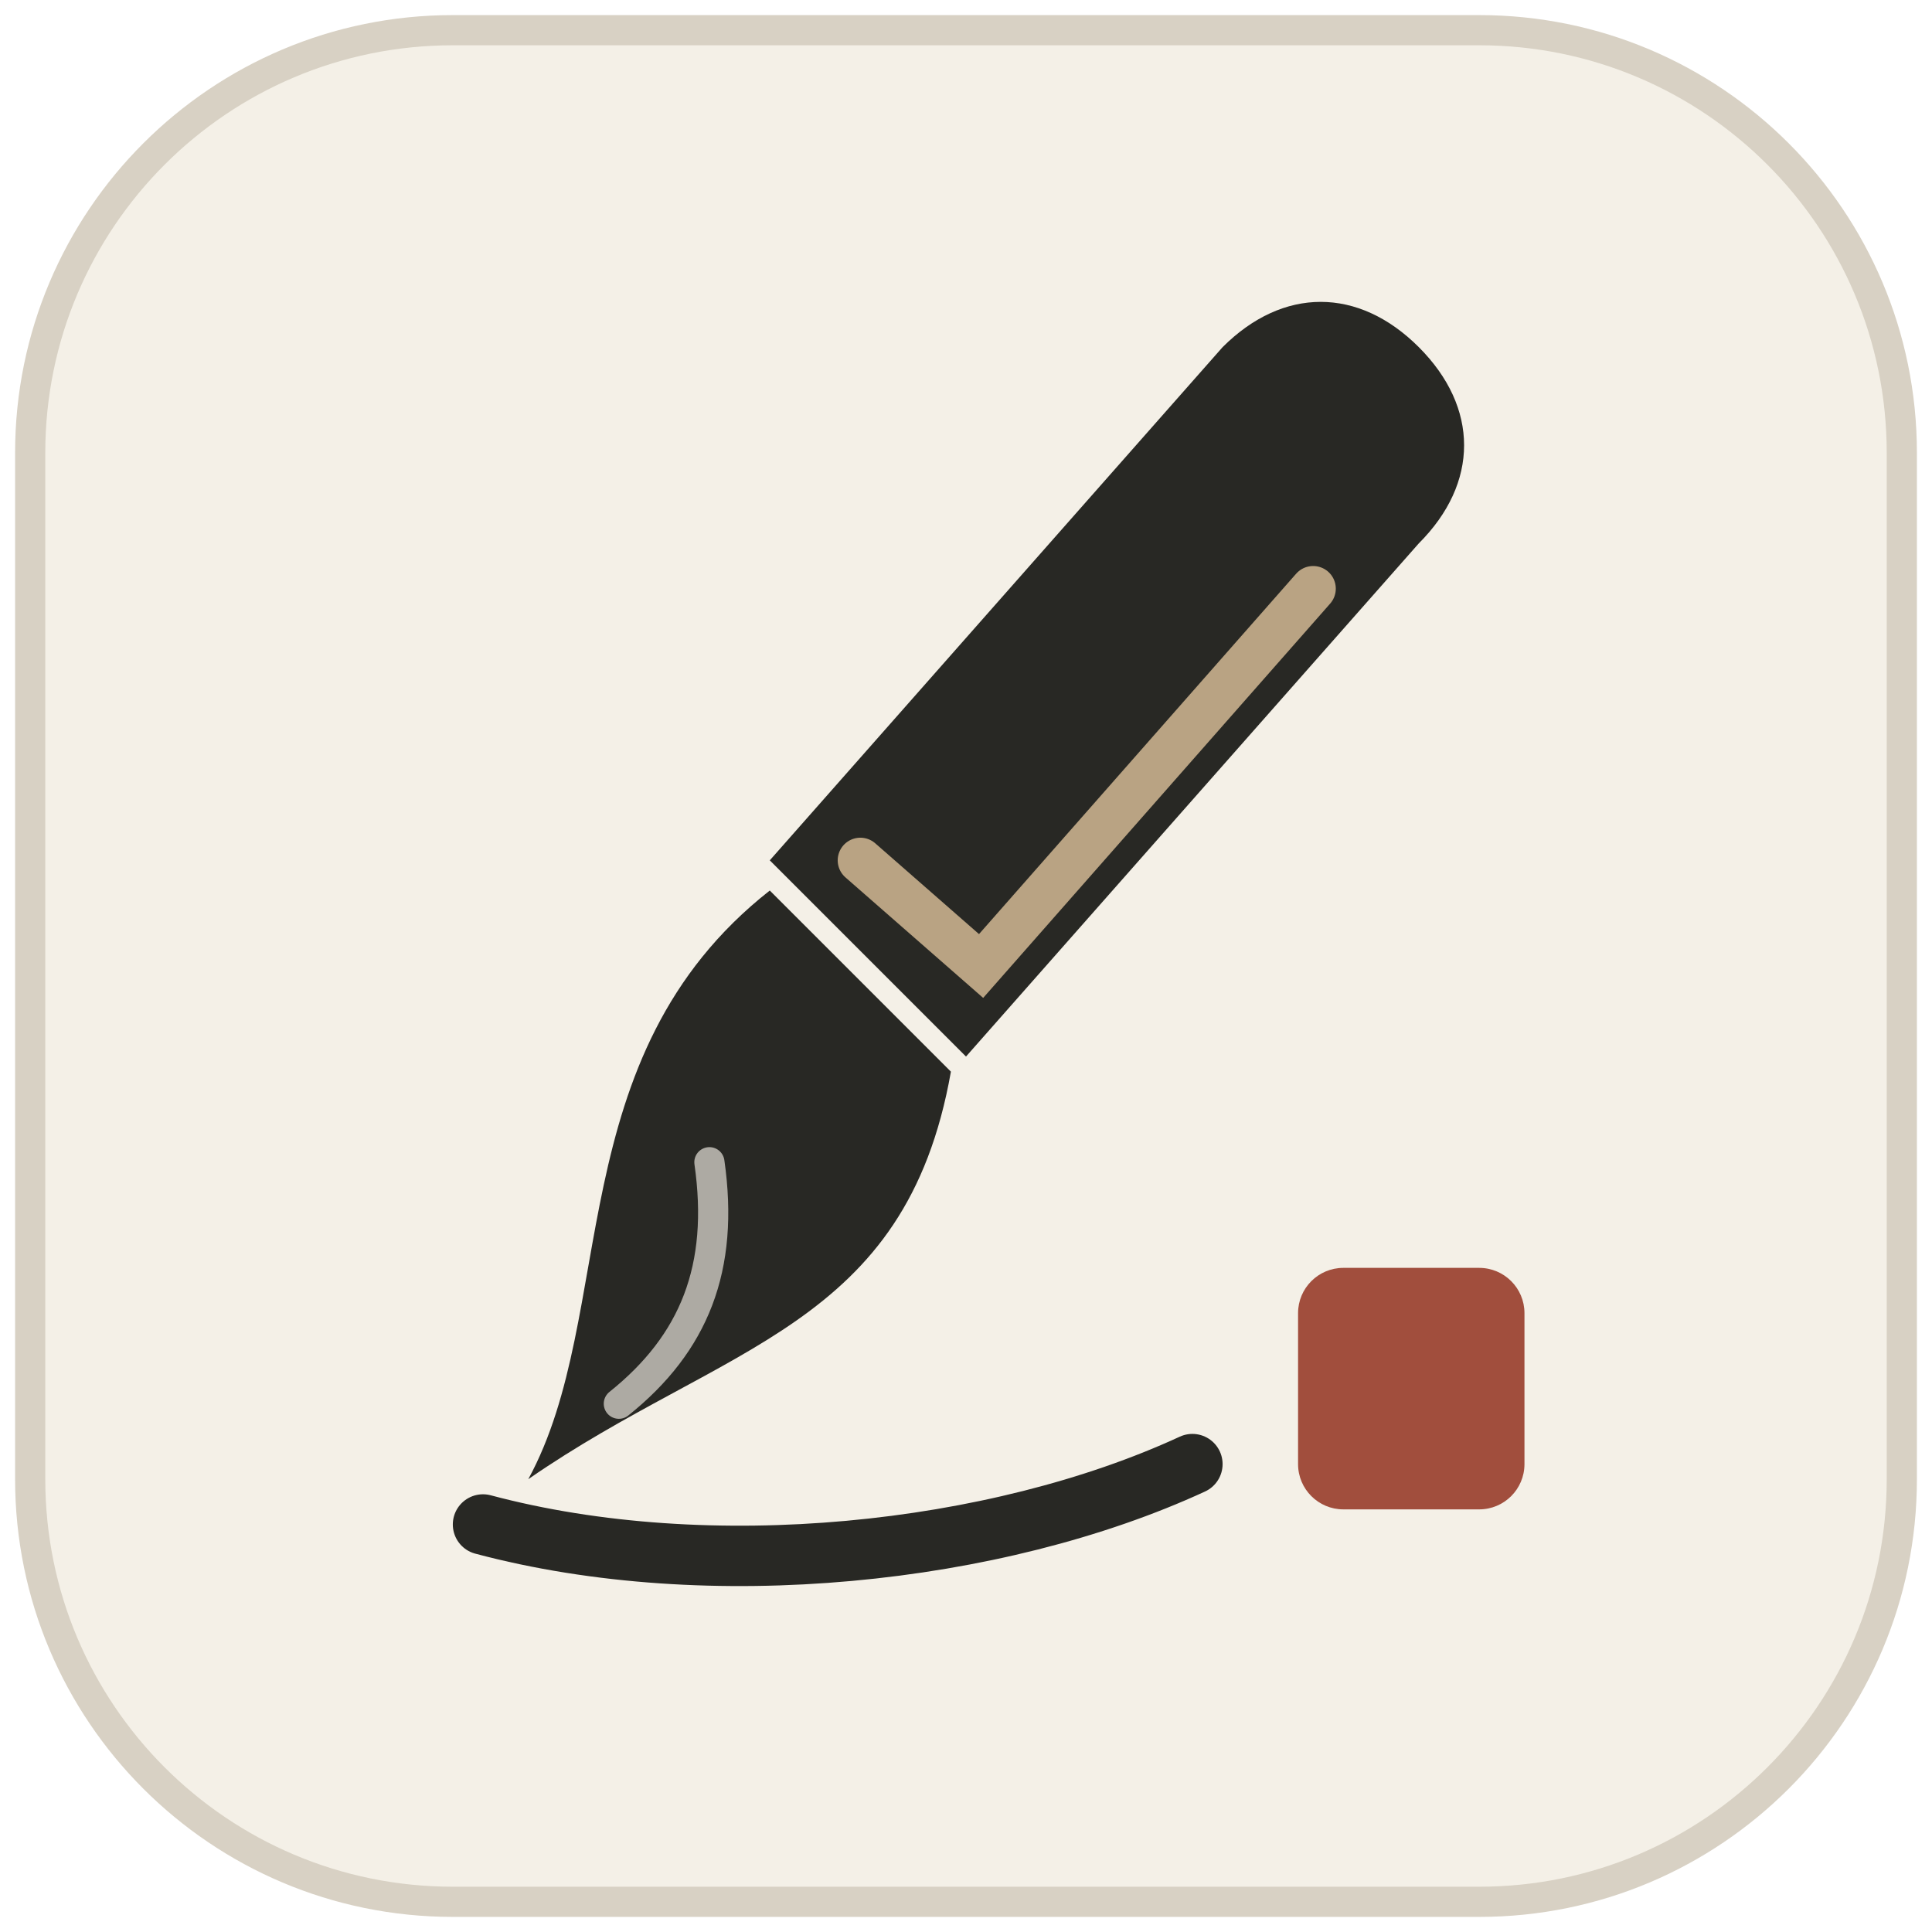
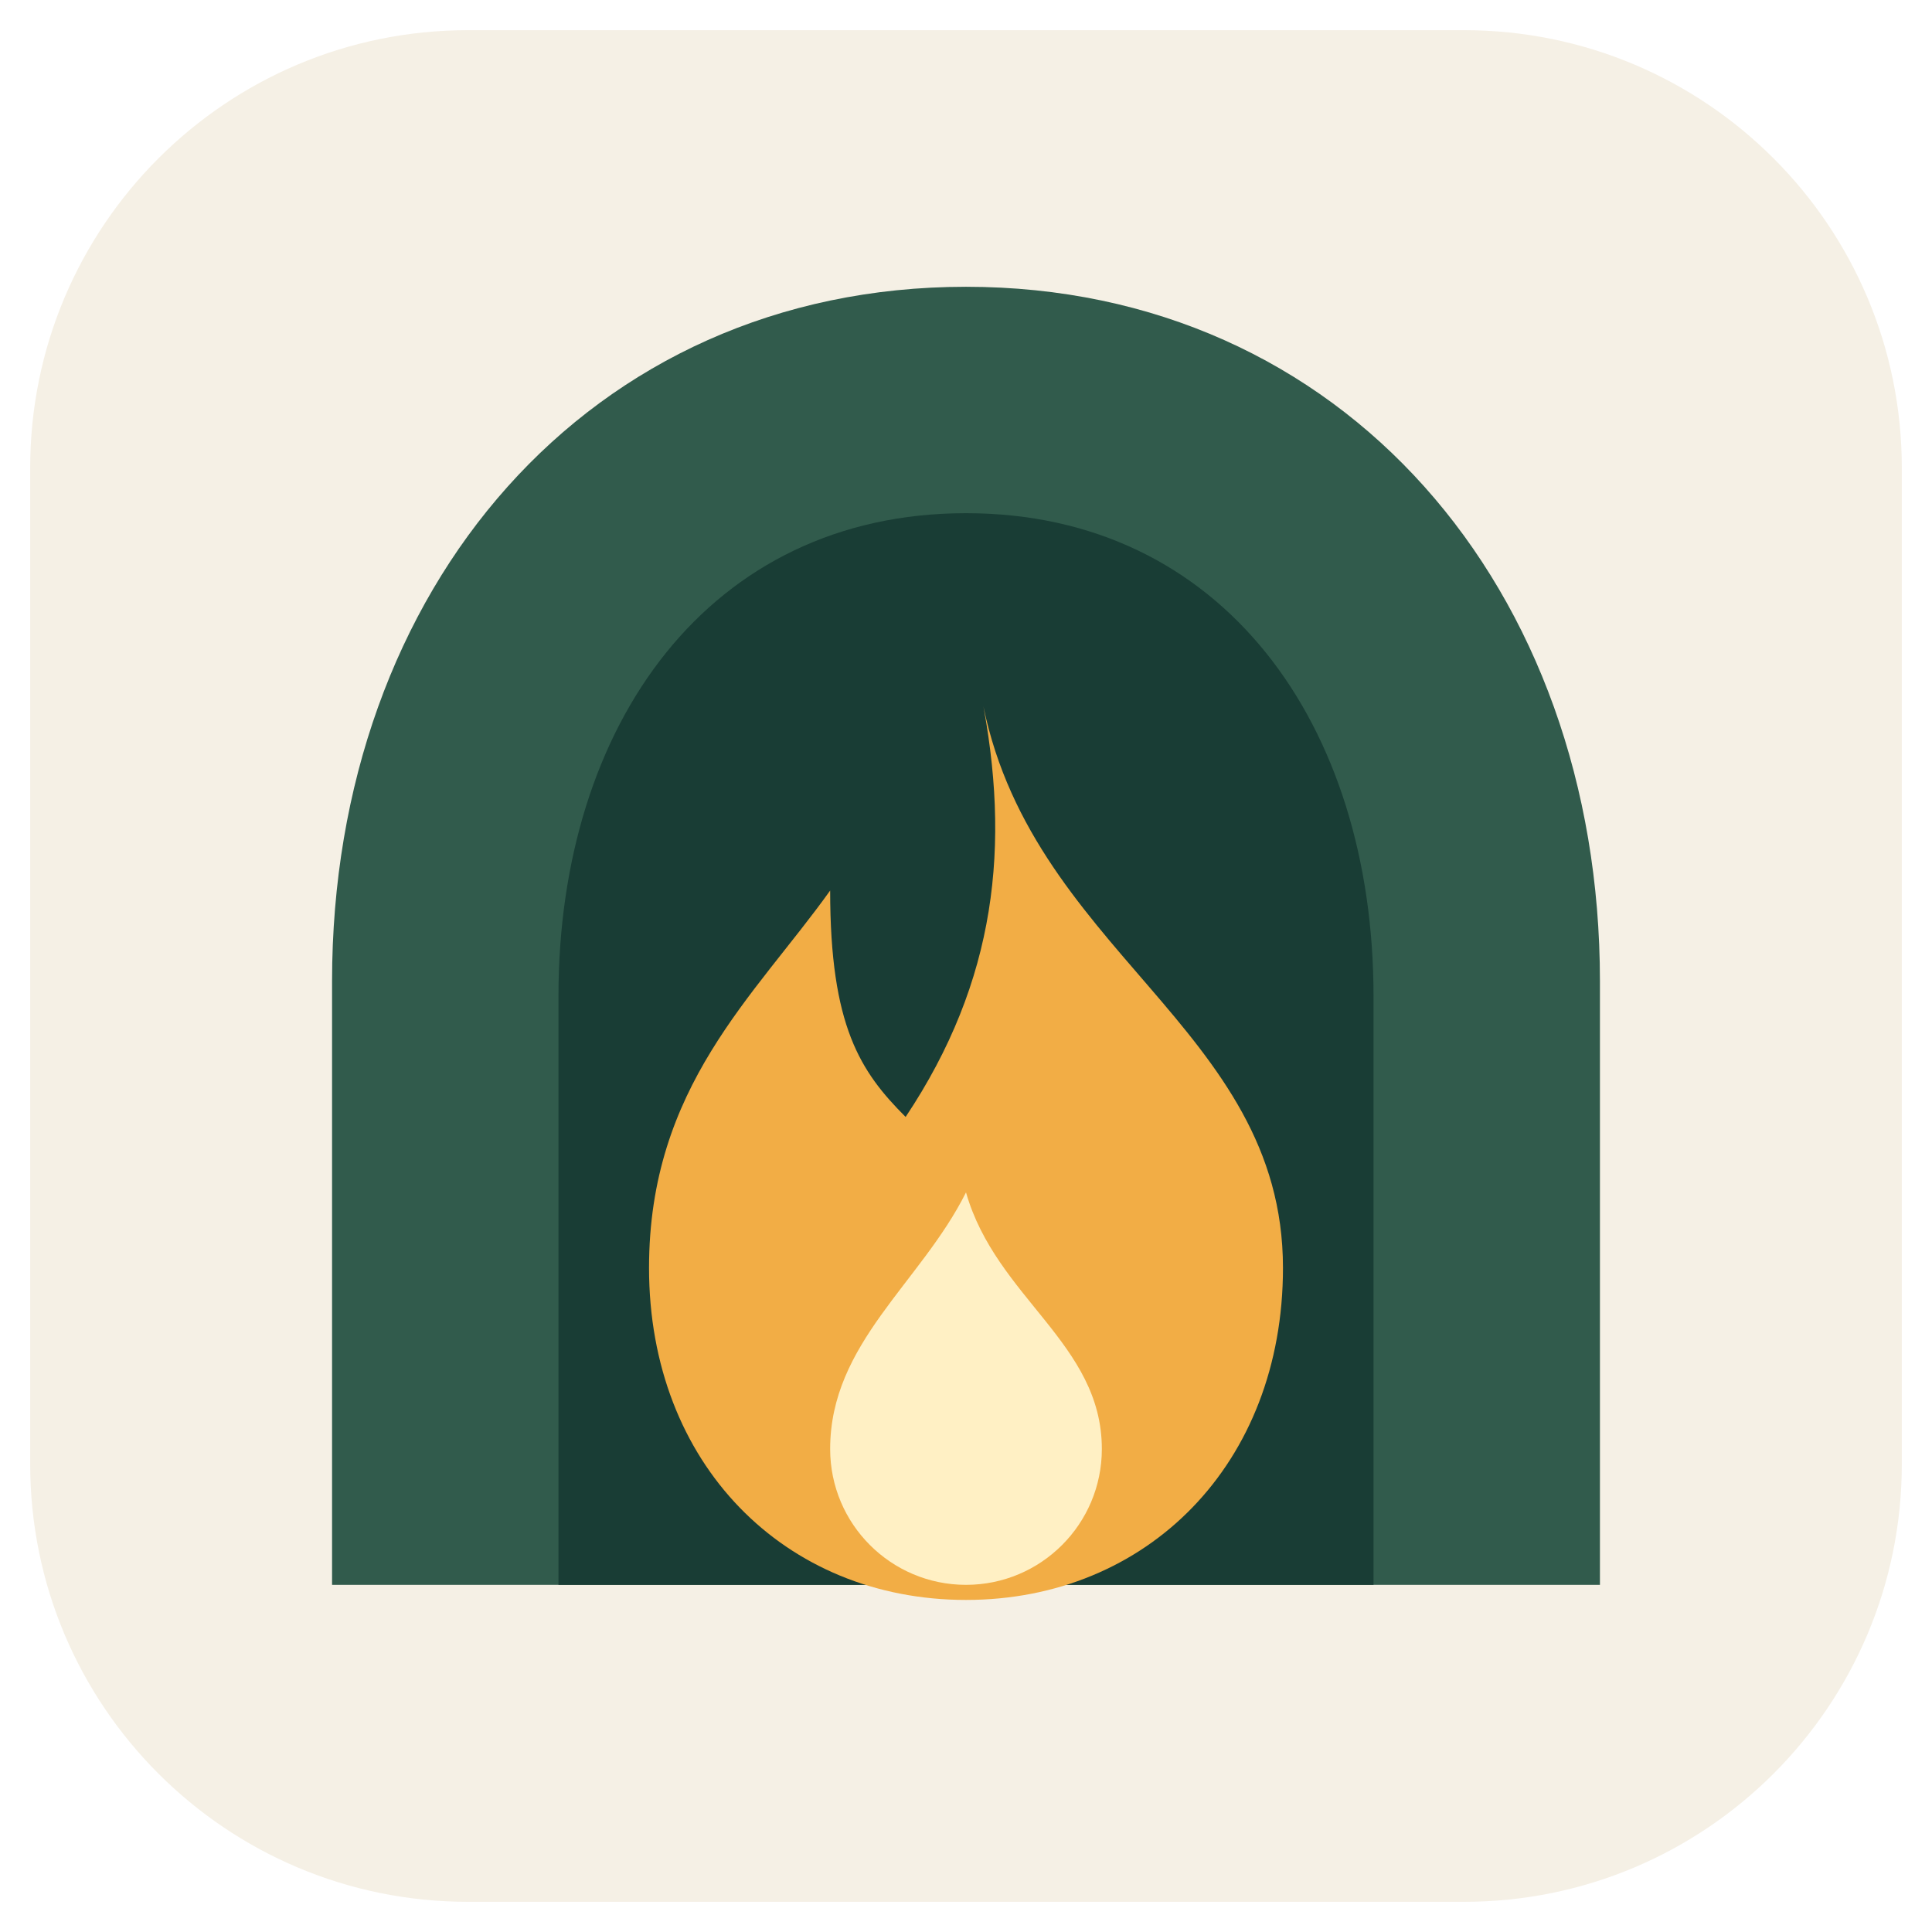
<svg xmlns="http://www.w3.org/2000/svg" viewBox="0 0 128 128">
-   <rect x="2" y="2" width="124" height="124" rx="28" fill="#f4f0e7" stroke="#d8d1c4" stroke-width="2" />
-   <path d="M81 23c4-4 9-4 13 0s4 9 0 13L64 70 51 57Z" fill="#282824" />
-   <path d="m57 57 8 7 22-25" fill="none" stroke="#b9a383" stroke-width="3" stroke-linecap="round" />
-   <path d="m51 59 12 12c-3 17-15 18-28 27 6-11 2-28 16-39Z" fill="#282824" />
-   <path d="M47 77c1 7-1 12-6 16" fill="none" stroke="#f4f0e7" stroke-opacity=".65" stroke-width="2" stroke-linecap="round" />
-   <path d="M32 101c15 4 34 2 47-4" fill="none" stroke="#282824" stroke-width="4" stroke-linecap="round" />
-   <rect x="86" y="84" width="15" height="16" rx="3" fill="#a14e3d" />
+   <rect x="2" y="2" width="124" height="124" rx="29" fill="#f5f0e5" />
+   <path d="M22 105V65c0-26 17-46 42-46s42 20 42 46v40Z" fill="#315b4c" />
+   <path d="M37 105V66c0-18 10-32 27-32s27 14 27 32v39Z" fill="#193d35" />
+   <path d="M65 46c3 17 20 22 20 38 0 13-9 22-21 22S43 97 43 84c0-12 7-18 12-25 0 9 2 12 5 15 6-9 7-18 5-28Z" fill="#f2ad45" />
+   <path d="M64 79c2 7 9 10 9 17a9 9 0 0 1-18 0c0-7 6-11 9-17Z" fill="#fff0c4" />
</svg>
